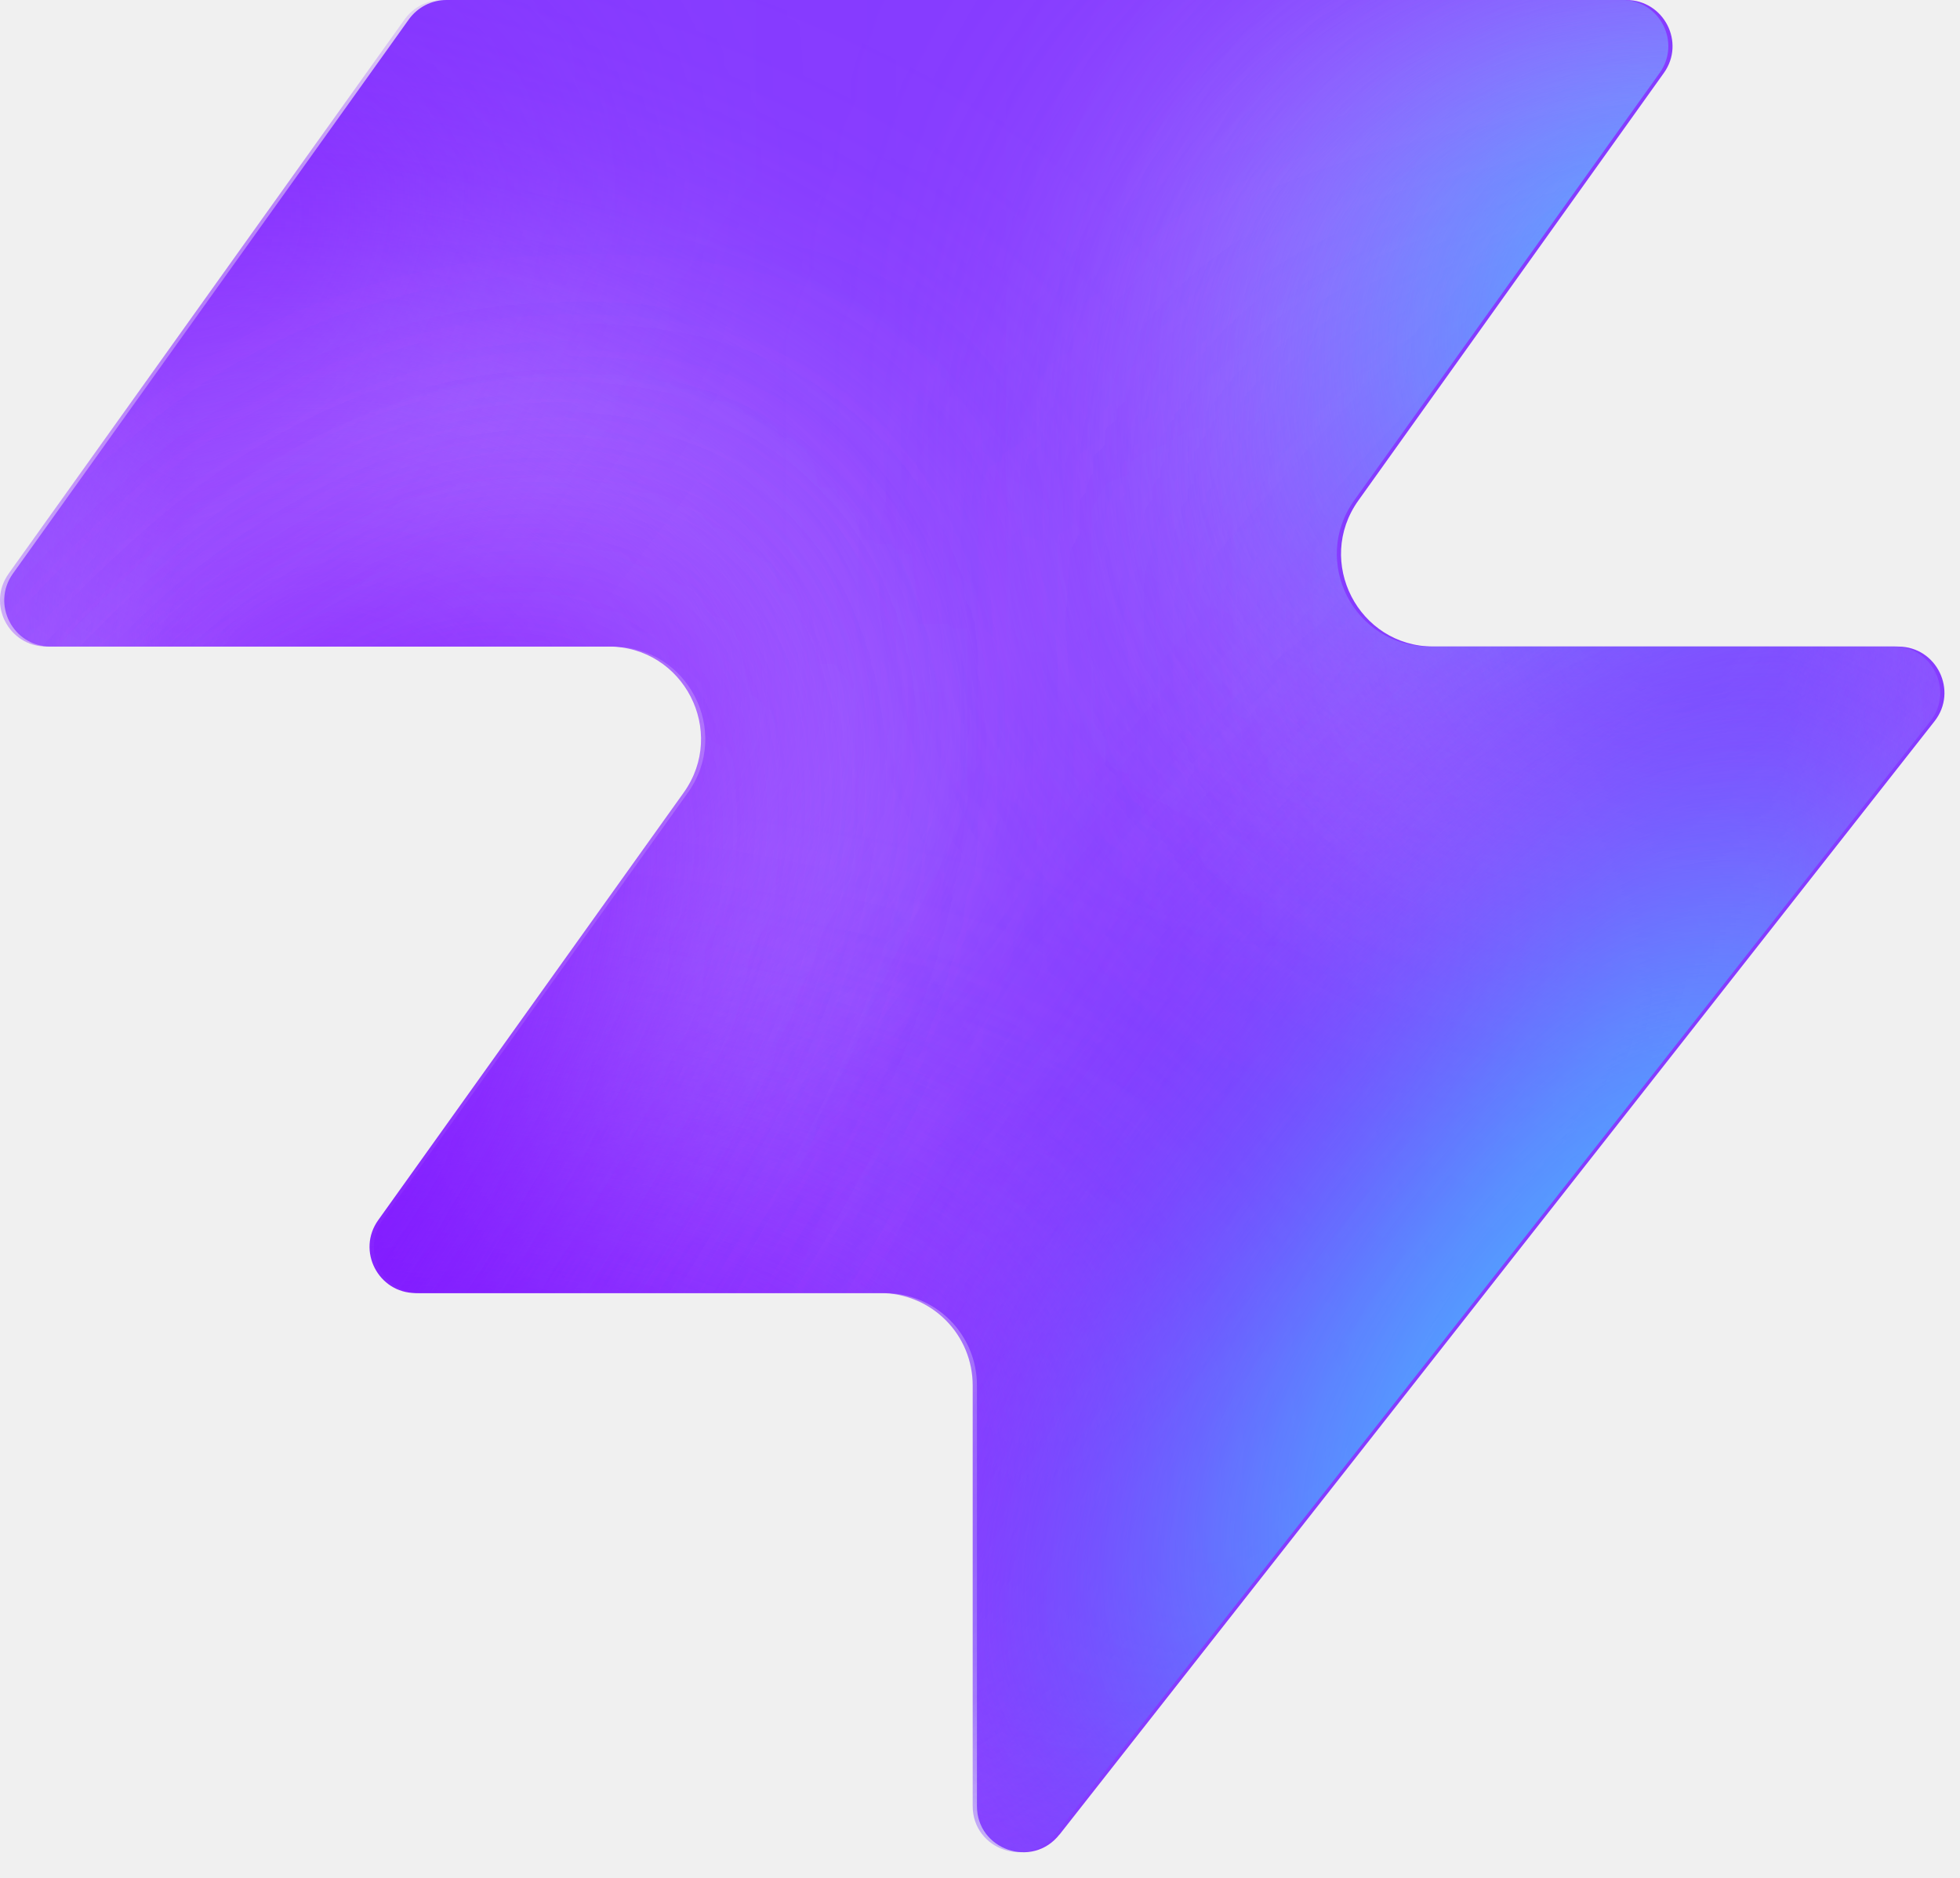
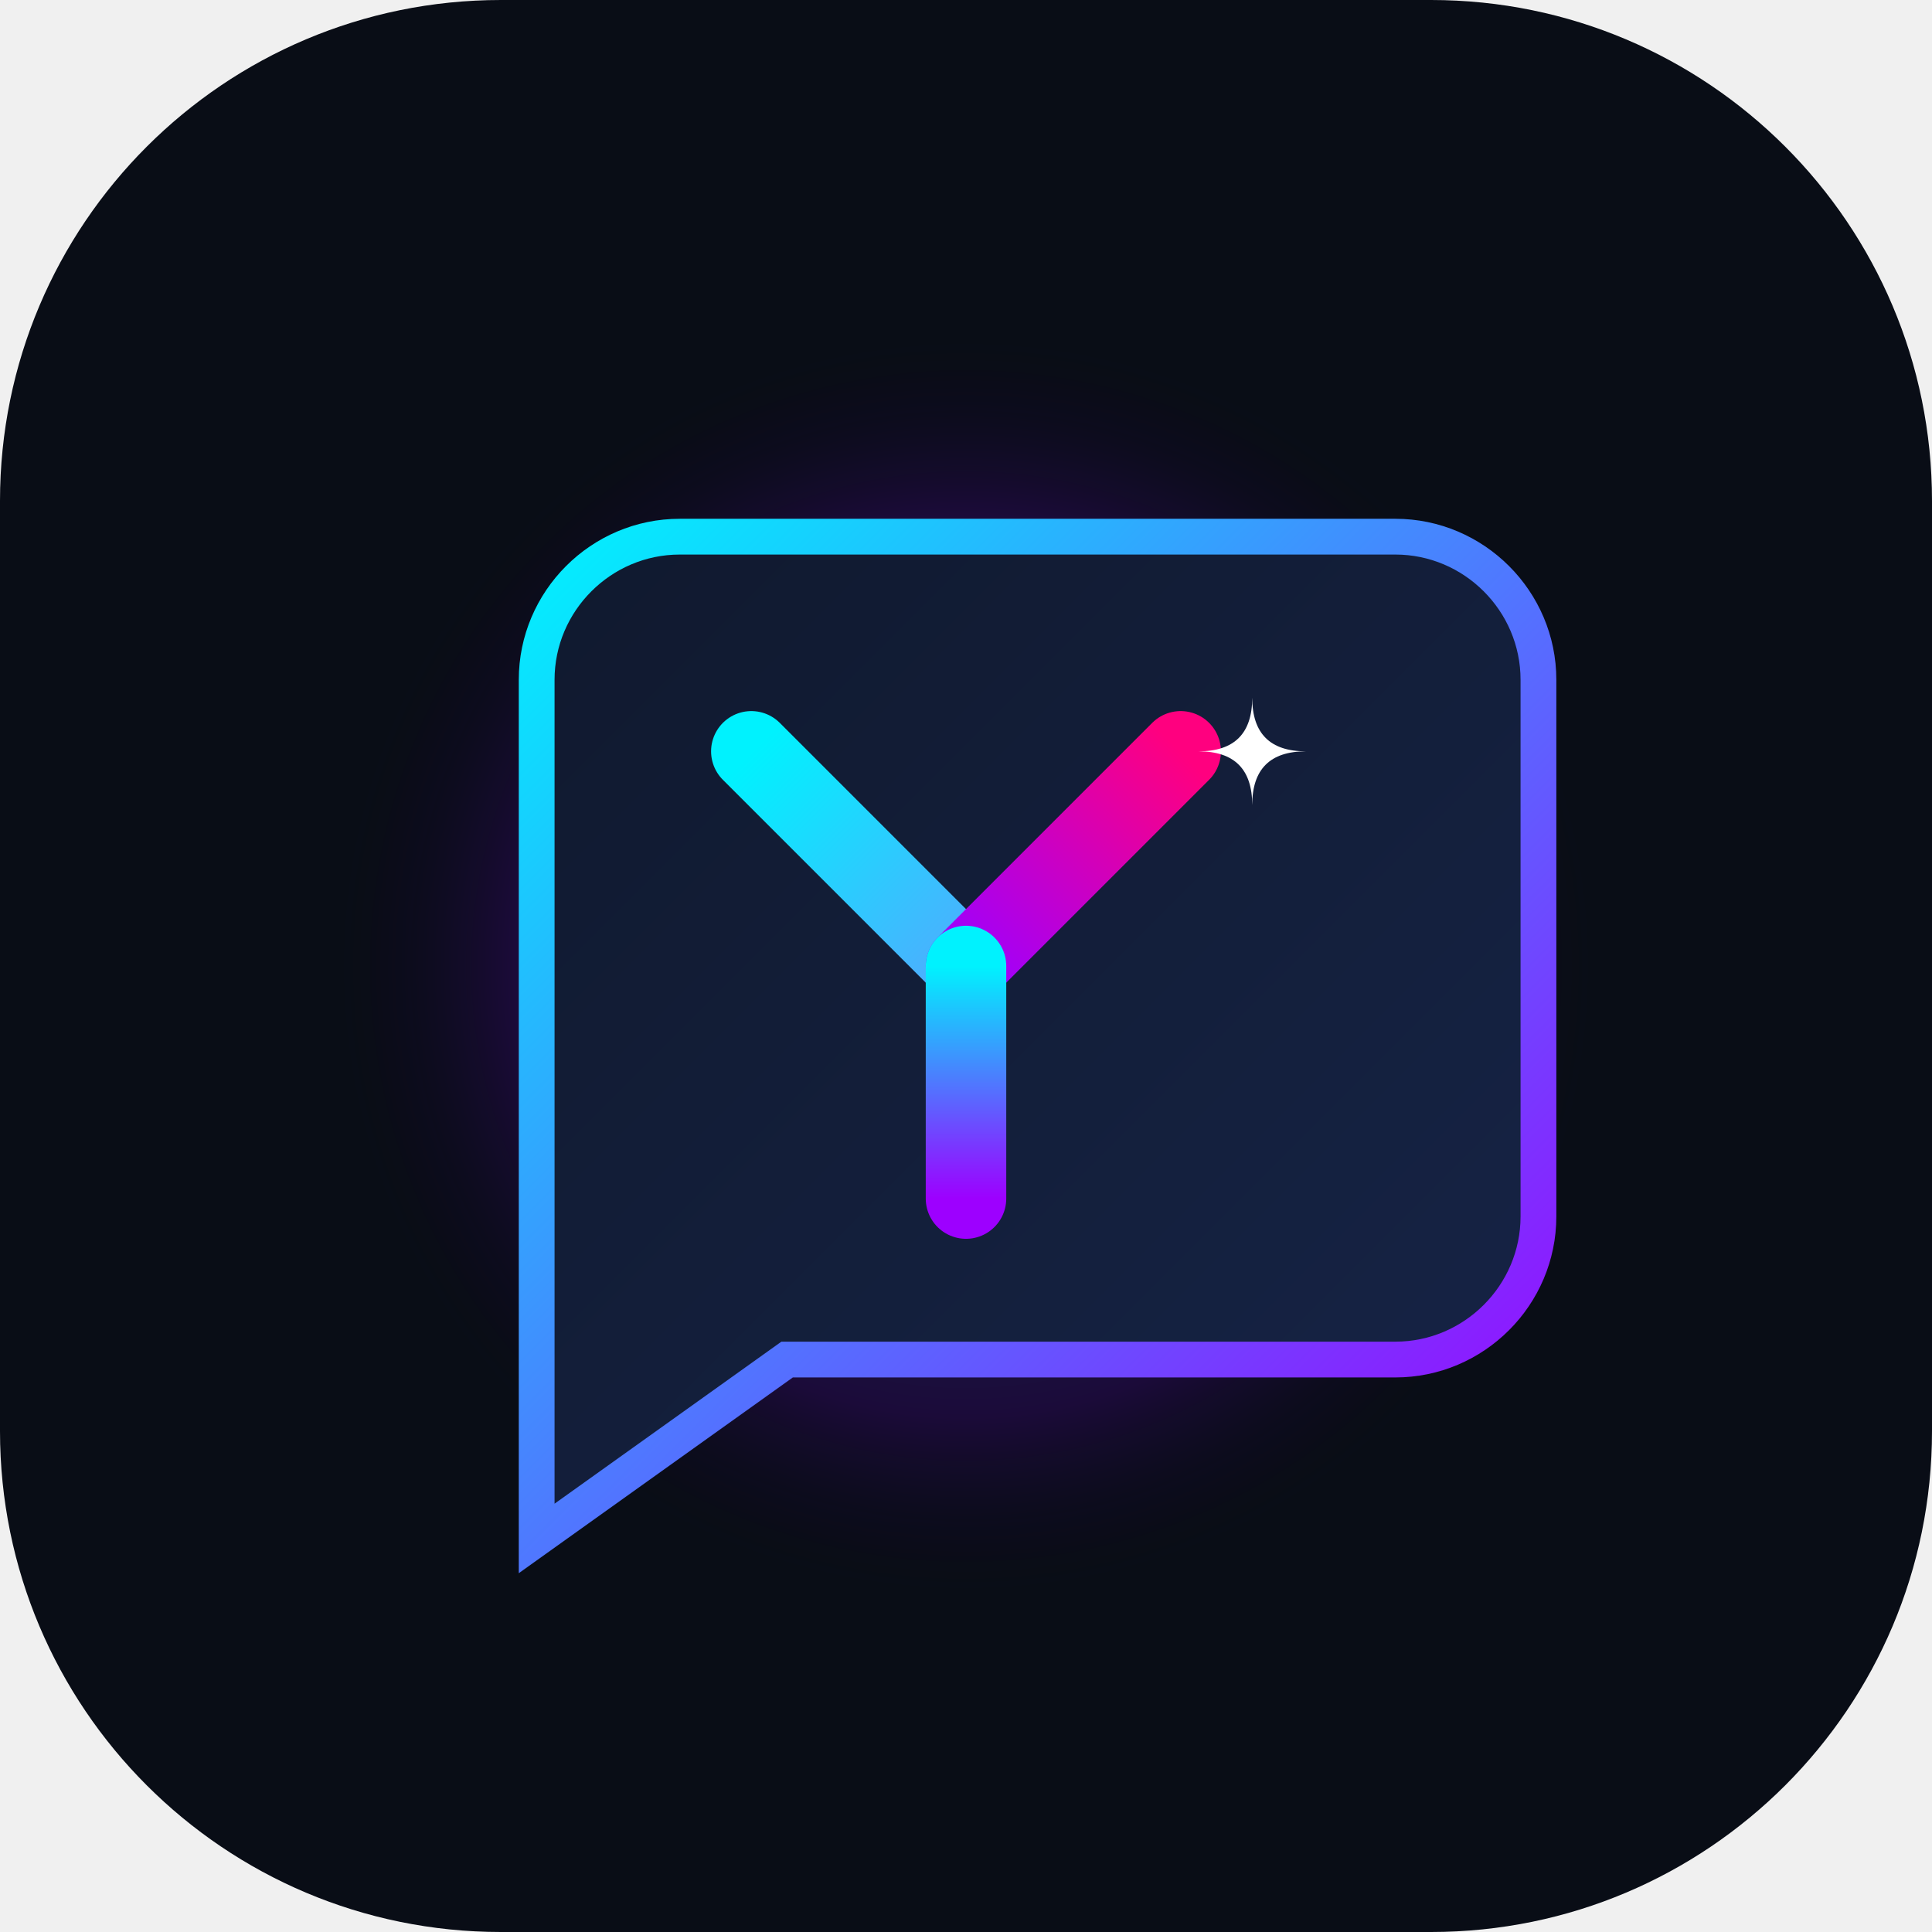
- <svg xmlns="http://www.w3.org/2000/svg" width="48" height="46" fill="none" viewBox="0 0 48 46">
-   <path fill="#863bff" d="M25.946 44.938c-.664.845-2.021.375-2.021-.698V33.937a2.26 2.26 0 0 0-2.262-2.262H10.287c-.92 0-1.456-1.04-.92-1.788l7.48-10.471c1.07-1.497 0-3.578-1.842-3.578H1.237c-.92 0-1.456-1.04-.92-1.788L10.013.474c.214-.297.556-.474.92-.474h28.894c.92 0 1.456 1.04.92 1.788l-7.48 10.471c-1.07 1.498 0 3.579 1.842 3.579h11.377c.943 0 1.473 1.088.89 1.83L25.947 44.94z" style="fill:#863bff;fill:color(display-p3 .525 .23 1);fill-opacity:1" />
-   <mask id="a" width="48" height="46" x="0" y="0" maskUnits="userSpaceOnUse" style="mask-type:alpha">
-     <path fill="#000" d="M25.842 44.938c-.664.844-2.021.375-2.021-.698V33.937a2.26 2.26 0 0 0-2.262-2.262H10.183c-.92 0-1.456-1.04-.92-1.788l7.48-10.471c1.07-1.498 0-3.579-1.842-3.579H1.133c-.92 0-1.456-1.04-.92-1.787L9.91.473c.214-.297.556-.474.92-.474h28.894c.92 0 1.456 1.04.92 1.788l-7.48 10.471c-1.07 1.498 0 3.578 1.842 3.578h11.377c.943 0 1.473 1.088.89 1.832L25.843 44.94z" style="fill:#000;fill-opacity:1" />
-   </mask>
-   <g mask="url(#a)">
-     <g filter="url(#b)">
-       <ellipse cx="5.508" cy="14.704" fill="#ede6ff" rx="5.508" ry="14.704" style="fill:#ede6ff;fill:color(display-p3 .927 .903 1);fill-opacity:1" transform="matrix(.00324 1 1 -.00324 -4.47 31.516)" />
-     </g>
-     <g filter="url(#c)">
-       <ellipse cx="10.399" cy="29.851" fill="#ede6ff" rx="10.399" ry="29.851" style="fill:#ede6ff;fill:color(display-p3 .927 .903 1);fill-opacity:1" transform="matrix(.00324 1 1 -.00324 -39.328 7.883)" />
-     </g>
-     <g filter="url(#d)">
-       <ellipse cx="5.508" cy="30.487" fill="#7e14ff" rx="5.508" ry="30.487" style="fill:#7e14ff;fill:color(display-p3 .492 .077 1);fill-opacity:1" transform="rotate(89.814 -25.913 -14.639)scale(1 -1)" />
-     </g>
-     <g filter="url(#e)">
-       <ellipse cx="5.508" cy="30.599" fill="#7e14ff" rx="5.508" ry="30.599" style="fill:#7e14ff;fill:color(display-p3 .492 .077 1);fill-opacity:1" transform="rotate(89.814 -32.644 -3.334)scale(1 -1)" />
-     </g>
-     <g filter="url(#f)">
-       <ellipse cx="5.508" cy="30.599" fill="#7e14ff" rx="5.508" ry="30.599" style="fill:#7e14ff;fill:color(display-p3 .492 .077 1);fill-opacity:1" transform="matrix(.00324 1 1 -.00324 -34.34 30.47)" />
-     </g>
-     <g filter="url(#g)">
-       <ellipse cx="14.072" cy="22.078" fill="#ede6ff" rx="14.072" ry="22.078" style="fill:#ede6ff;fill:color(display-p3 .927 .903 1);fill-opacity:1" transform="rotate(93.35 24.506 48.493)scale(-1 1)" />
-     </g>
-     <g filter="url(#h)">
-       <ellipse cx="3.47" cy="21.501" fill="#7e14ff" rx="3.47" ry="21.501" style="fill:#7e14ff;fill:color(display-p3 .492 .077 1);fill-opacity:1" transform="rotate(89.009 28.708 47.59)scale(-1 1)" />
-     </g>
-     <g filter="url(#i)">
-       <ellipse cx="3.47" cy="21.501" fill="#7e14ff" rx="3.47" ry="21.501" style="fill:#7e14ff;fill:color(display-p3 .492 .077 1);fill-opacity:1" transform="rotate(89.009 28.708 47.59)scale(-1 1)" />
-     </g>
-     <g filter="url(#j)">
-       <ellipse cx=".387" cy="8.972" fill="#7e14ff" rx="4.407" ry="29.108" style="fill:#7e14ff;fill:color(display-p3 .492 .077 1);fill-opacity:1" transform="rotate(39.51 .387 8.972)" />
-     </g>
-     <g filter="url(#k)">
-       <ellipse cx="47.523" cy="-6.092" fill="#7e14ff" rx="4.407" ry="29.108" style="fill:#7e14ff;fill:color(display-p3 .492 .077 1);fill-opacity:1" transform="rotate(37.892 47.523 -6.092)" />
-     </g>
-     <g filter="url(#l)">
-       <ellipse cx="41.412" cy="6.333" fill="#47bfff" rx="5.971" ry="9.665" style="fill:#47bfff;fill:color(display-p3 .28 .748 1);fill-opacity:1" transform="rotate(37.892 41.412 6.333)" />
-     </g>
-     <g filter="url(#m)">
-       <ellipse cx="-1.879" cy="38.332" fill="#7e14ff" rx="4.407" ry="29.108" style="fill:#7e14ff;fill:color(display-p3 .492 .077 1);fill-opacity:1" transform="rotate(37.892 -1.88 38.332)" />
-     </g>
-     <g filter="url(#n)">
-       <ellipse cx="-1.879" cy="38.332" fill="#7e14ff" rx="4.407" ry="29.108" style="fill:#7e14ff;fill:color(display-p3 .492 .077 1);fill-opacity:1" transform="rotate(37.892 -1.88 38.332)" />
-     </g>
-     <g filter="url(#o)">
-       <ellipse cx="35.651" cy="29.907" fill="#7e14ff" rx="4.407" ry="29.108" style="fill:#7e14ff;fill:color(display-p3 .492 .077 1);fill-opacity:1" transform="rotate(37.892 35.651 29.907)" />
-     </g>
-     <g filter="url(#p)">
-       <ellipse cx="38.418" cy="32.4" fill="#47bfff" rx="5.971" ry="15.297" style="fill:#47bfff;fill:color(display-p3 .28 .748 1);fill-opacity:1" transform="rotate(37.892 38.418 32.4)" />
-     </g>
-   </g>
+ <svg xmlns="http://www.w3.org/2000/svg" viewBox="0 0 108 108" fill="none">
  <defs>
-     <filter id="b" width="60.045" height="41.654" x="-19.77" y="16.149" color-interpolation-filters="sRGB" filterUnits="userSpaceOnUse">
-       <feFlood flood-opacity="0" result="BackgroundImageFix" />
-       <feBlend in="SourceGraphic" in2="BackgroundImageFix" result="shape" />
-       <feGaussianBlur result="effect1_foregroundBlur_2002_17158" stdDeviation="7.659" />
-     </filter>
-     <filter id="c" width="90.34" height="51.437" x="-54.613" y="-7.533" color-interpolation-filters="sRGB" filterUnits="userSpaceOnUse">
-       <feFlood flood-opacity="0" result="BackgroundImageFix" />
-       <feBlend in="SourceGraphic" in2="BackgroundImageFix" result="shape" />
-       <feGaussianBlur result="effect1_foregroundBlur_2002_17158" stdDeviation="7.659" />
-     </filter>
-     <filter id="d" width="79.355" height="29.4" x="-49.64" y="2.03" color-interpolation-filters="sRGB" filterUnits="userSpaceOnUse">
-       <feFlood flood-opacity="0" result="BackgroundImageFix" />
-       <feBlend in="SourceGraphic" in2="BackgroundImageFix" result="shape" />
-       <feGaussianBlur result="effect1_foregroundBlur_2002_17158" stdDeviation="4.596" />
-     </filter>
-     <filter id="e" width="79.579" height="29.4" x="-45.045" y="20.029" color-interpolation-filters="sRGB" filterUnits="userSpaceOnUse">
-       <feFlood flood-opacity="0" result="BackgroundImageFix" />
-       <feBlend in="SourceGraphic" in2="BackgroundImageFix" result="shape" />
-       <feGaussianBlur result="effect1_foregroundBlur_2002_17158" stdDeviation="4.596" />
-     </filter>
-     <filter id="f" width="79.579" height="29.4" x="-43.513" y="21.178" color-interpolation-filters="sRGB" filterUnits="userSpaceOnUse">
-       <feFlood flood-opacity="0" result="BackgroundImageFix" />
-       <feBlend in="SourceGraphic" in2="BackgroundImageFix" result="shape" />
-       <feGaussianBlur result="effect1_foregroundBlur_2002_17158" stdDeviation="4.596" />
-     </filter>
-     <filter id="g" width="74.749" height="58.852" x="15.756" y="-17.901" color-interpolation-filters="sRGB" filterUnits="userSpaceOnUse">
-       <feFlood flood-opacity="0" result="BackgroundImageFix" />
-       <feBlend in="SourceGraphic" in2="BackgroundImageFix" result="shape" />
-       <feGaussianBlur result="effect1_foregroundBlur_2002_17158" stdDeviation="7.659" />
-     </filter>
-     <filter id="h" width="61.377" height="25.362" x="23.548" y="2.284" color-interpolation-filters="sRGB" filterUnits="userSpaceOnUse">
-       <feFlood flood-opacity="0" result="BackgroundImageFix" />
-       <feBlend in="SourceGraphic" in2="BackgroundImageFix" result="shape" />
-       <feGaussianBlur result="effect1_foregroundBlur_2002_17158" stdDeviation="4.596" />
-     </filter>
-     <filter id="i" width="61.377" height="25.362" x="23.548" y="2.284" color-interpolation-filters="sRGB" filterUnits="userSpaceOnUse">
-       <feFlood flood-opacity="0" result="BackgroundImageFix" />
-       <feBlend in="SourceGraphic" in2="BackgroundImageFix" result="shape" />
-       <feGaussianBlur result="effect1_foregroundBlur_2002_17158" stdDeviation="4.596" />
-     </filter>
-     <filter id="j" width="56.045" height="63.649" x="-27.636" y="-22.853" color-interpolation-filters="sRGB" filterUnits="userSpaceOnUse">
-       <feFlood flood-opacity="0" result="BackgroundImageFix" />
-       <feBlend in="SourceGraphic" in2="BackgroundImageFix" result="shape" />
-       <feGaussianBlur result="effect1_foregroundBlur_2002_17158" stdDeviation="4.596" />
-     </filter>
-     <filter id="k" width="54.814" height="64.646" x="20.116" y="-38.415" color-interpolation-filters="sRGB" filterUnits="userSpaceOnUse">
-       <feFlood flood-opacity="0" result="BackgroundImageFix" />
-       <feBlend in="SourceGraphic" in2="BackgroundImageFix" result="shape" />
-       <feGaussianBlur result="effect1_foregroundBlur_2002_17158" stdDeviation="4.596" />
-     </filter>
-     <filter id="l" width="33.541" height="35.313" x="24.641" y="-11.323" color-interpolation-filters="sRGB" filterUnits="userSpaceOnUse">
-       <feFlood flood-opacity="0" result="BackgroundImageFix" />
-       <feBlend in="SourceGraphic" in2="BackgroundImageFix" result="shape" />
-       <feGaussianBlur result="effect1_foregroundBlur_2002_17158" stdDeviation="4.596" />
-     </filter>
-     <filter id="m" width="54.814" height="64.646" x="-29.286" y="6.009" color-interpolation-filters="sRGB" filterUnits="userSpaceOnUse">
-       <feFlood flood-opacity="0" result="BackgroundImageFix" />
-       <feBlend in="SourceGraphic" in2="BackgroundImageFix" result="shape" />
-       <feGaussianBlur result="effect1_foregroundBlur_2002_17158" stdDeviation="4.596" />
-     </filter>
-     <filter id="n" width="54.814" height="64.646" x="-29.286" y="6.009" color-interpolation-filters="sRGB" filterUnits="userSpaceOnUse">
-       <feFlood flood-opacity="0" result="BackgroundImageFix" />
-       <feBlend in="SourceGraphic" in2="BackgroundImageFix" result="shape" />
-       <feGaussianBlur result="effect1_foregroundBlur_2002_17158" stdDeviation="4.596" />
-     </filter>
-     <filter id="o" width="54.814" height="64.646" x="8.244" y="-2.416" color-interpolation-filters="sRGB" filterUnits="userSpaceOnUse">
-       <feFlood flood-opacity="0" result="BackgroundImageFix" />
-       <feBlend in="SourceGraphic" in2="BackgroundImageFix" result="shape" />
-       <feGaussianBlur result="effect1_foregroundBlur_2002_17158" stdDeviation="4.596" />
-     </filter>
-     <filter id="p" width="39.409" height="43.623" x="18.713" y="10.588" color-interpolation-filters="sRGB" filterUnits="userSpaceOnUse">
-       <feFlood flood-opacity="0" result="BackgroundImageFix" />
-       <feBlend in="SourceGraphic" in2="BackgroundImageFix" result="shape" />
-       <feGaussianBlur result="effect1_foregroundBlur_2002_17158" stdDeviation="4.596" />
-     </filter>
+     <radialGradient id="ambient" cx="54" cy="54" r="36" gradientUnits="userSpaceOnUse">
+       <stop offset="0%" stop-color="#00F2FE" stop-opacity="0.35" />
+       <stop offset="70%" stop-color="#7F00FF" stop-opacity="0.15" />
+       <stop offset="100%" stop-color="#000000" stop-opacity="0" />
+     </radialGradient>
+     <linearGradient id="bubbleBg" x1="30" y1="30" x2="86" y2="86" gradientUnits="userSpaceOnUse">
+       <stop offset="0%" stop-color="#10192E" />
+       <stop offset="100%" stop-color="#162447" />
+     </linearGradient>
+     <linearGradient id="bubbleBorder" x1="30" y1="30" x2="86" y2="86" gradientUnits="userSpaceOnUse">
+       <stop offset="0%" stop-color="#00F2FE" />
+       <stop offset="100%" stop-color="#9D00FF" />
+     </linearGradient>
+     <linearGradient id="stemGrad" x1="54" y1="54" x2="54" y2="67" gradientUnits="userSpaceOnUse">
+       <stop offset="0%" stop-color="#00F2FE" />
+       <stop offset="100%" stop-color="#9D00FF" />
+     </linearGradient>
+     <linearGradient id="leftGrad" x1="42" y1="42" x2="54" y2="54" gradientUnits="userSpaceOnUse">
+       <stop offset="0%" stop-color="#00F2FE" />
+       <stop offset="100%" stop-color="#4FACFE" />
+     </linearGradient>
+     <linearGradient id="rightGrad" x1="66" y1="42" x2="54" y2="54" gradientUnits="userSpaceOnUse">
+       <stop offset="0%" stop-color="#FF007F" />
+       <stop offset="100%" stop-color="#9D00FF" />
+     </linearGradient>
  </defs>
+   <rect width="108" height="108" rx="28" fill="#090D16" />
+   <circle cx="54" cy="54" r="36" fill="url(#ambient)" />
+   <path d="M30 38C30 33.6 33.6 30 38 30H78C82.4 30 86 33.6 86 38V68C86 72.4 82.4 76 78 76H44L30 86V38Z" fill="url(#bubbleBg)" stroke="url(#bubbleBorder)" stroke-width="2" />
+   <line x1="42" y1="42" x2="54" y2="54" stroke="url(#leftGrad)" stroke-width="4.5" stroke-linecap="round" />
+   <line x1="66" y1="42" x2="54" y2="54" stroke="url(#rightGrad)" stroke-width="4.5" stroke-linecap="round" />
+   <line x1="54" y1="54" x2="54" y2="67" stroke="url(#stemGrad)" stroke-width="4.5" stroke-linecap="round" />
+   <path d="M70 39C70 41 71 42 73 42C71 42 70 43 70 45C70 43 69 42 67 42C69 42 70 41 70 39Z" fill="#FFFFFF" />
</svg>
